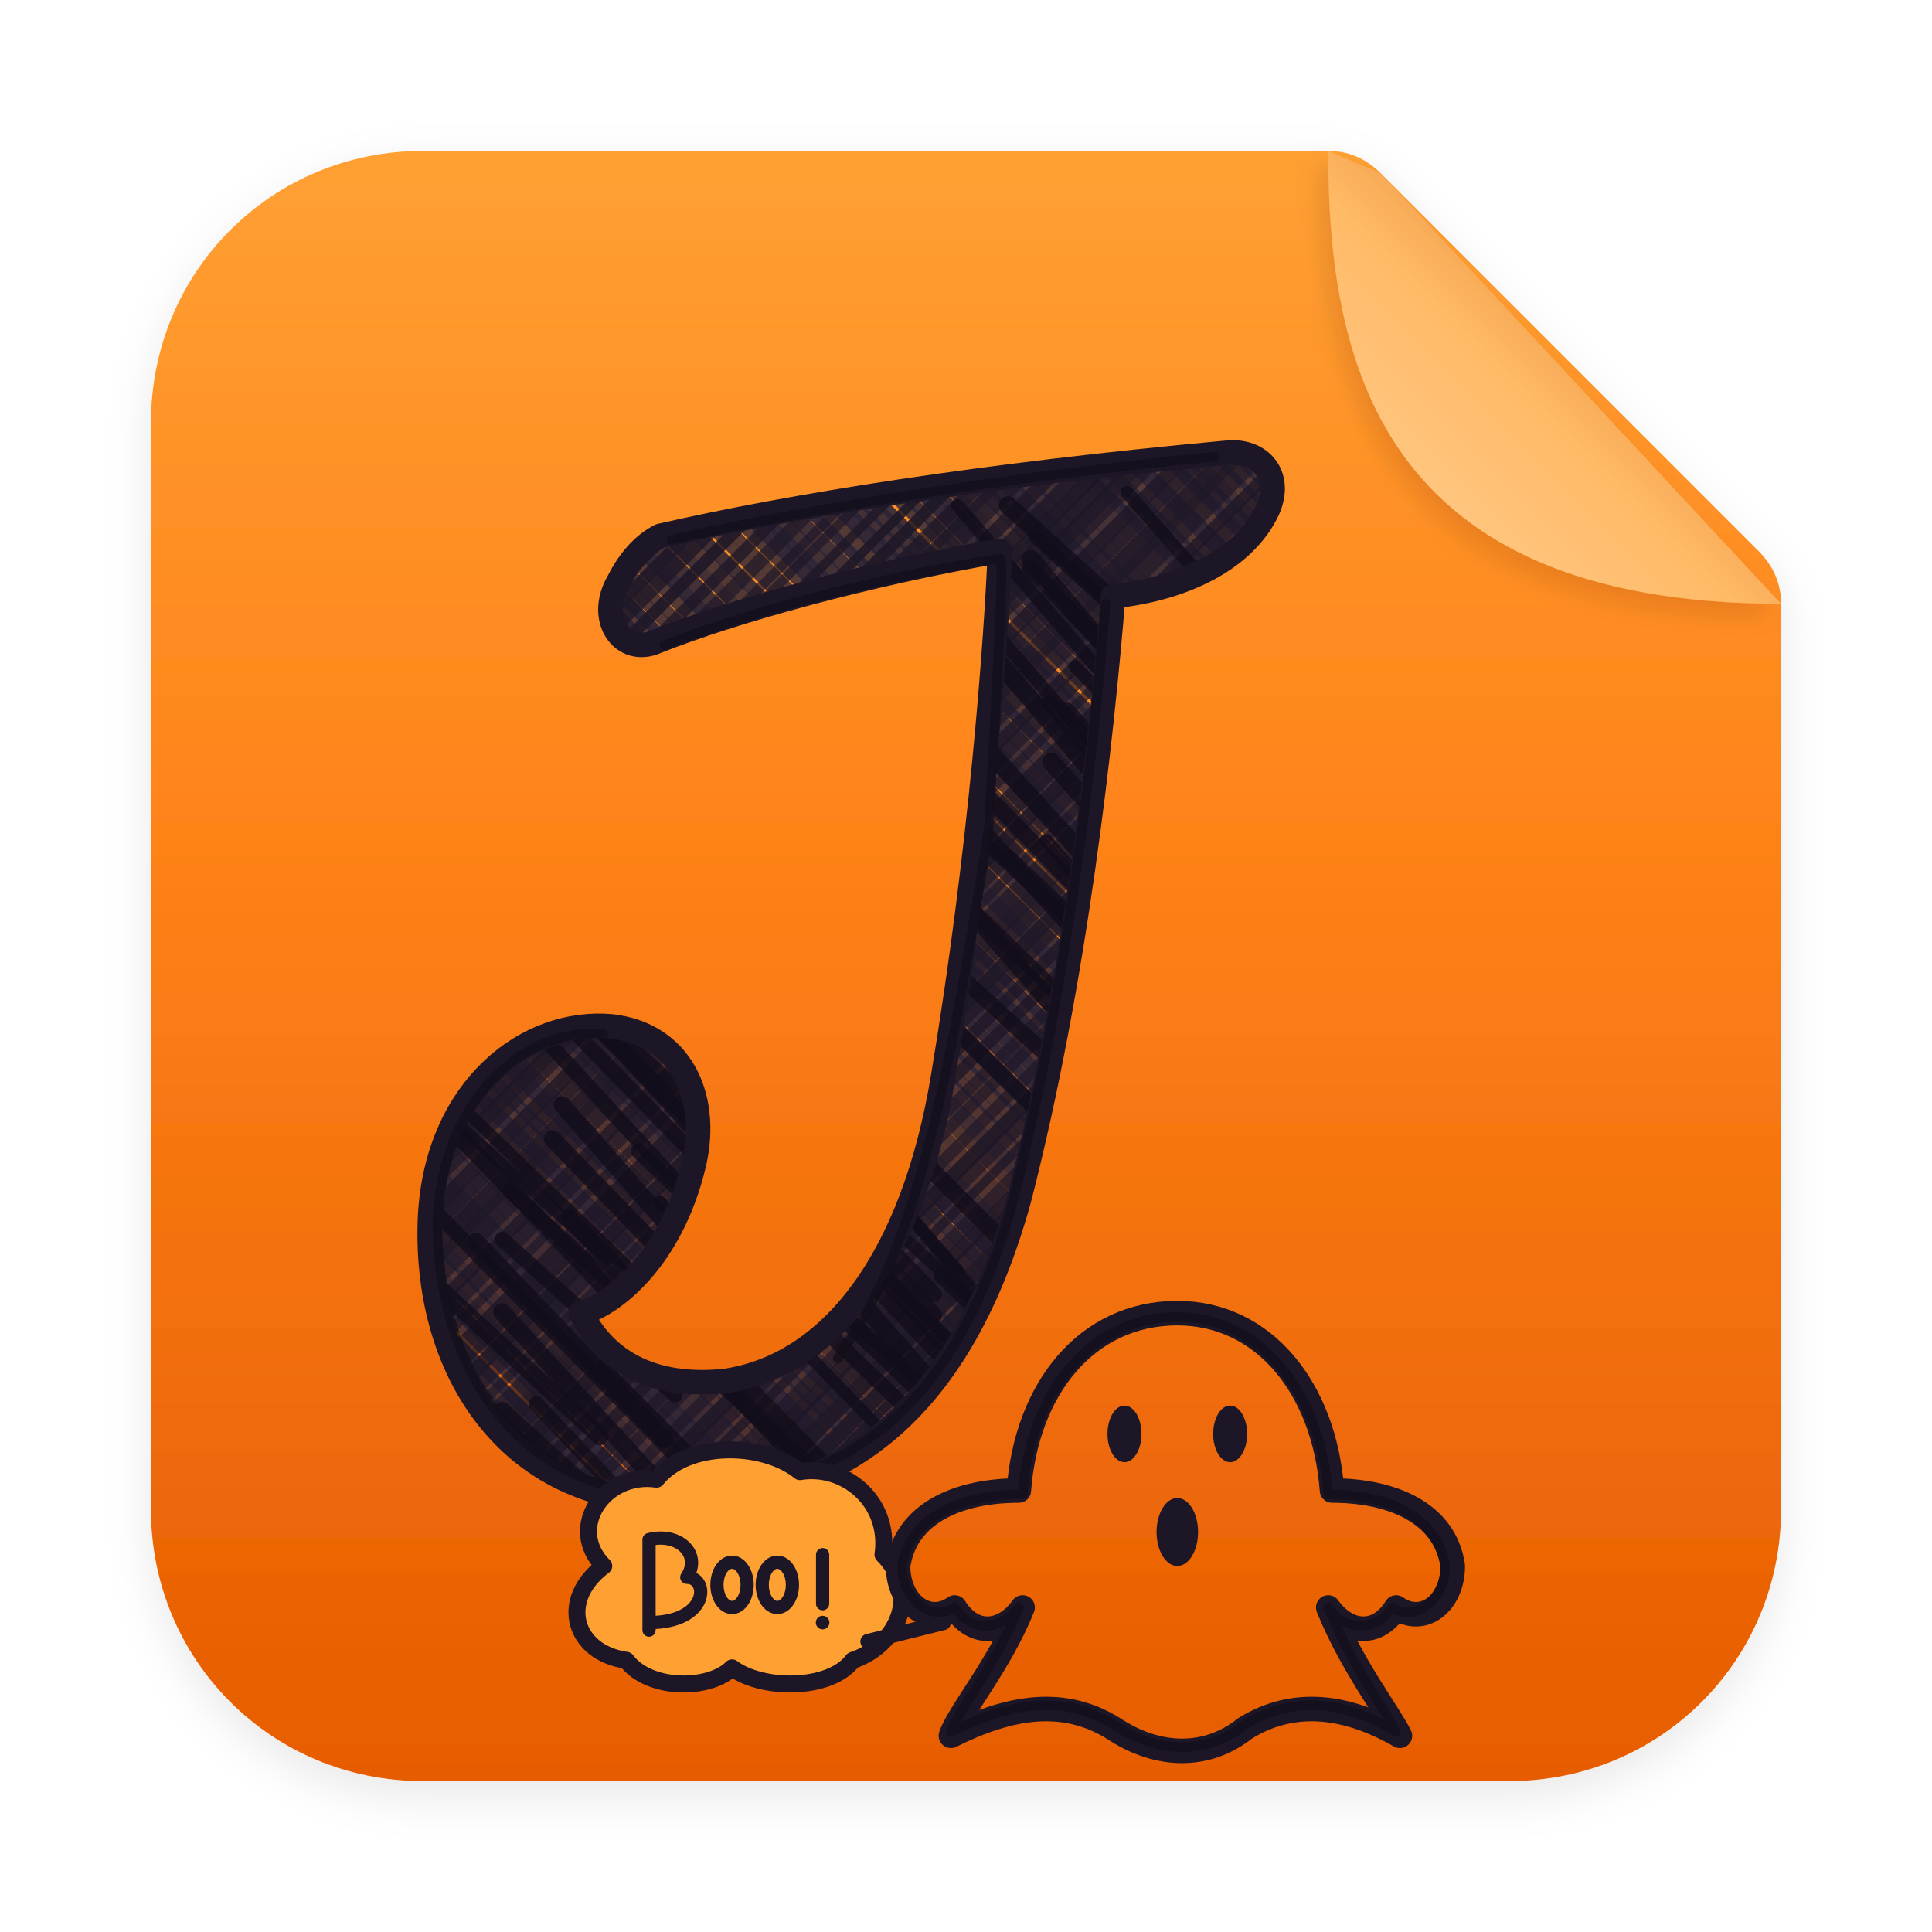
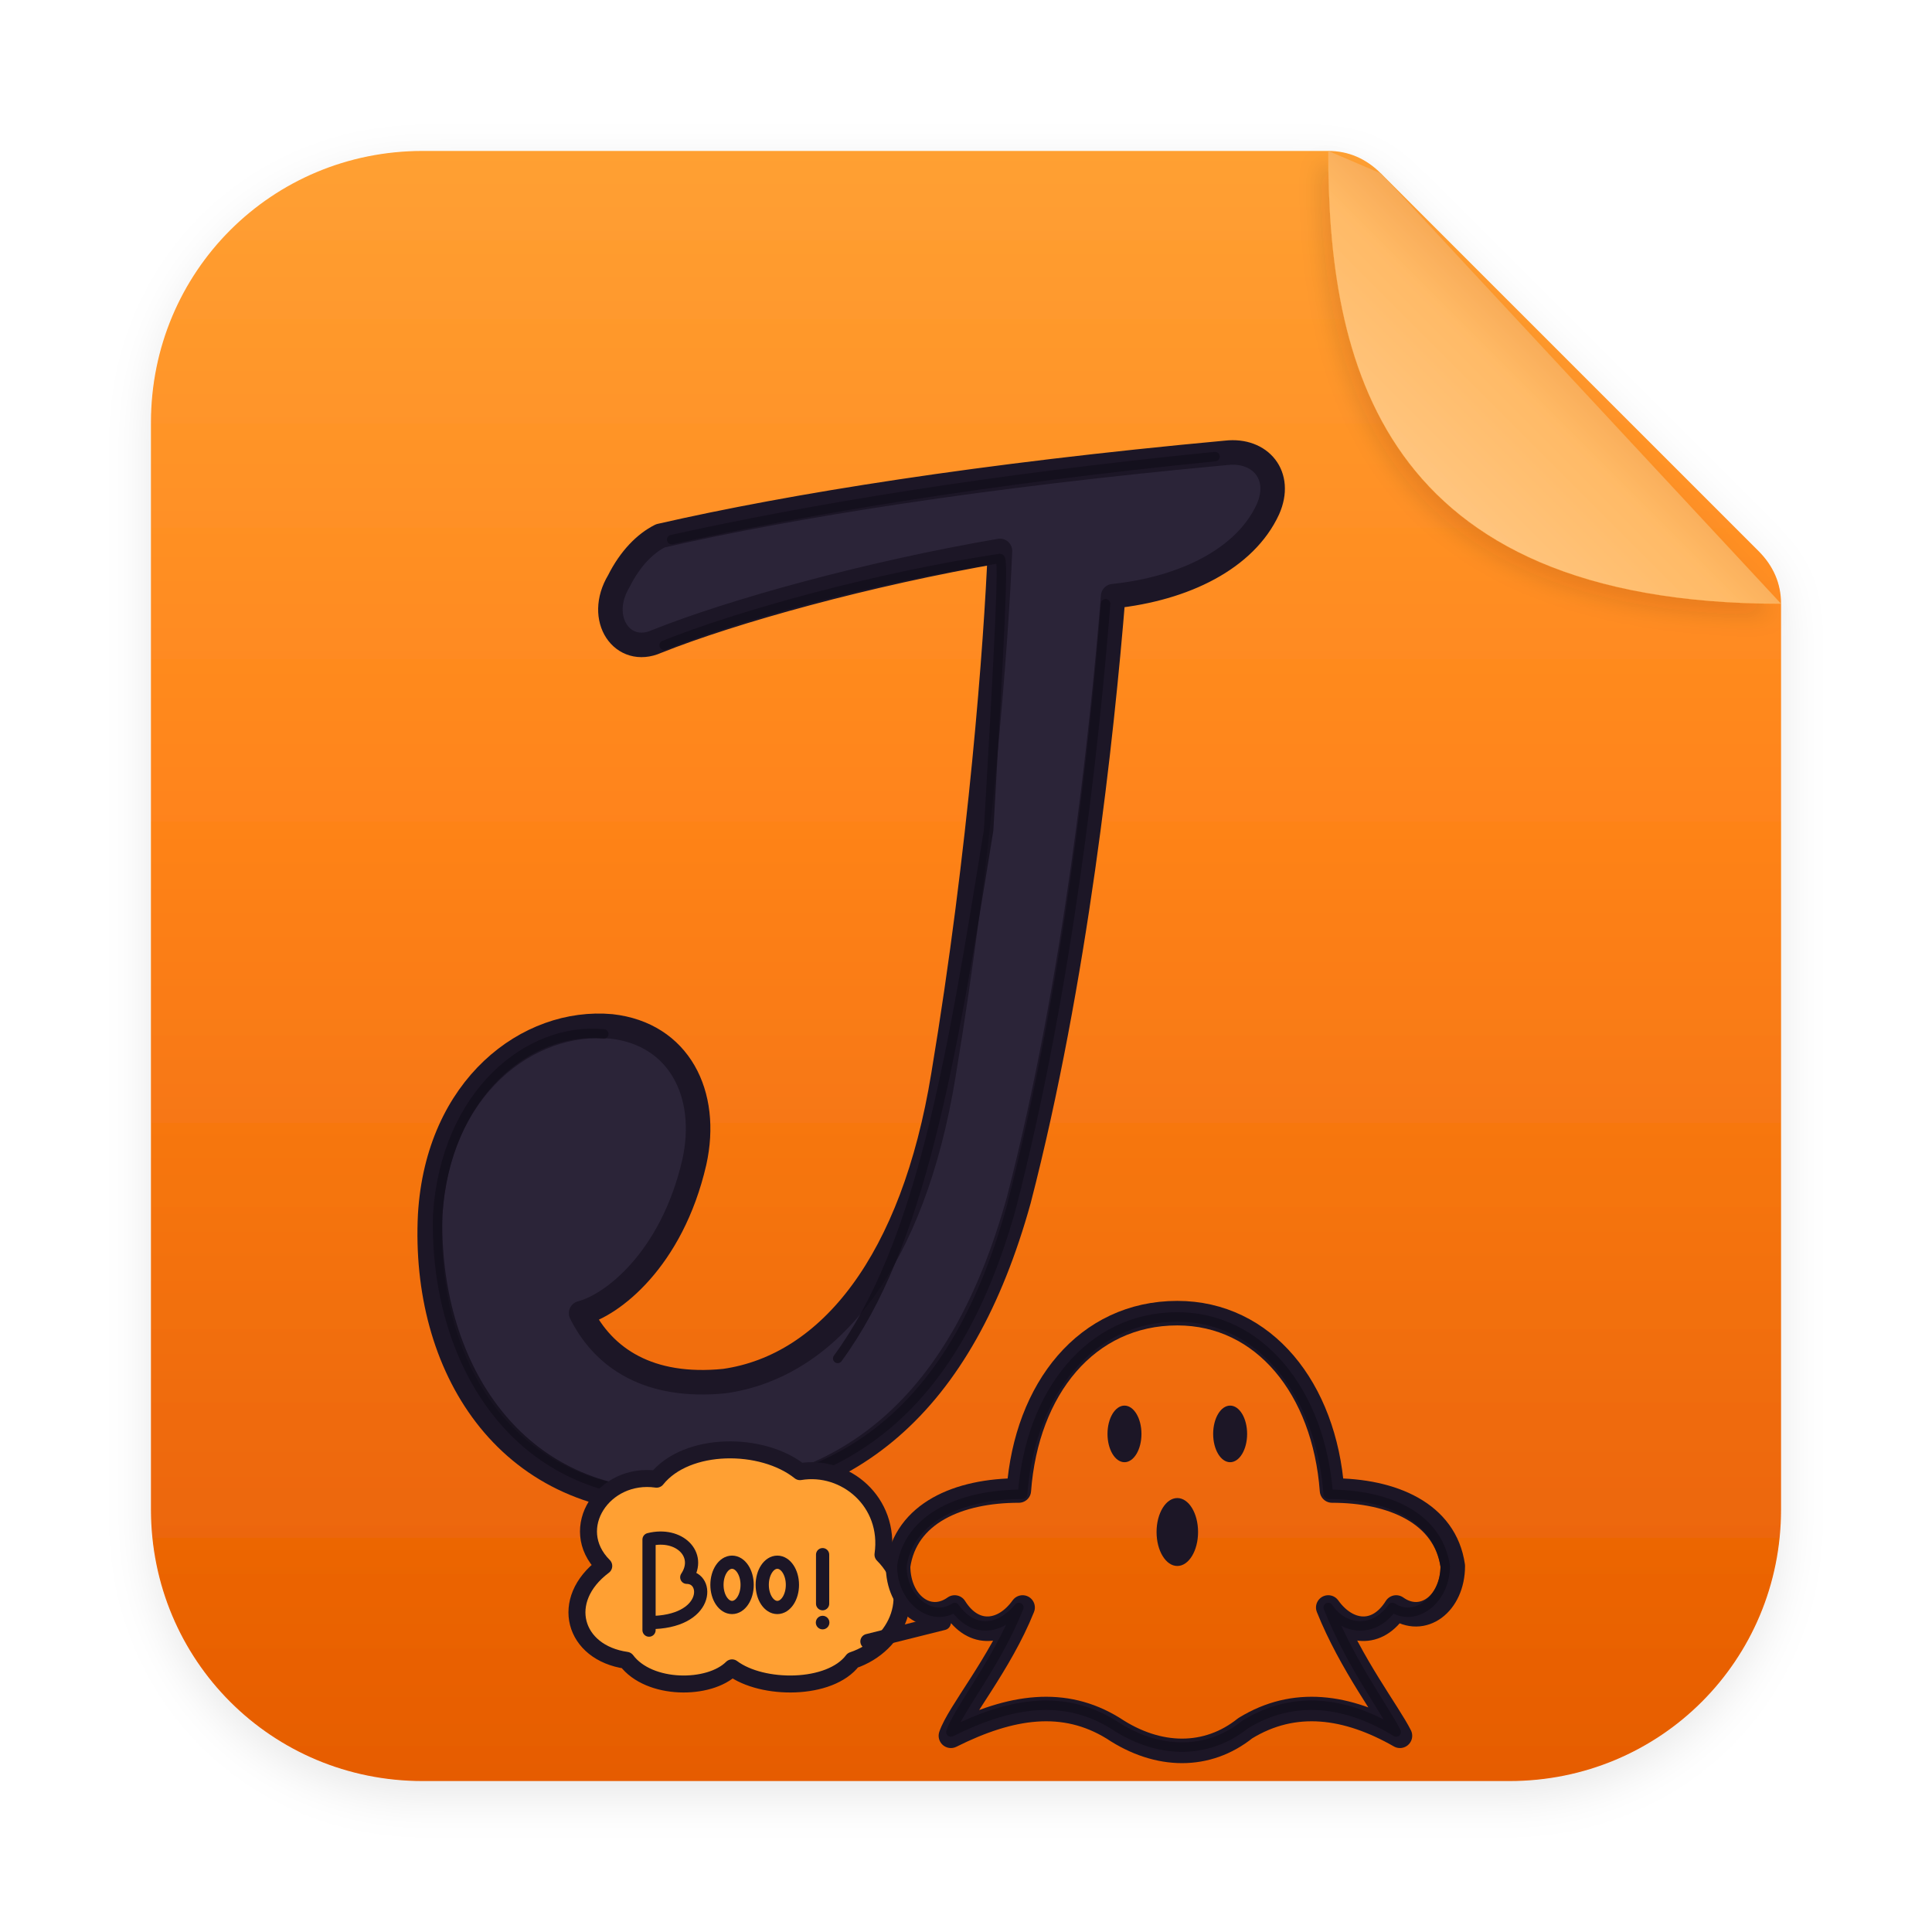
<svg xmlns="http://www.w3.org/2000/svg" viewBox="0 0 512 512" width="512" height="512">
  <defs>
    <filter id="note-shadow" x="-10%" y="-10%" width="125%" height="130%" filterUnits="userSpaceOnUse">
      <feDropShadow dx="0" dy="18" stdDeviation="16" flood-color="#141005" flood-opacity="0.16" />
      <feDropShadow dx="0" dy="4" stdDeviation="6" flood-color="#141005" flood-opacity="0.09" />
    </filter>
    <filter id="dogear-shadow" x="-30%" y="-30%" width="160%" height="160%">
      <feDropShadow dx="-6" dy="10" stdDeviation="8" flood-color="#3A2800" flood-opacity="0.22" />
      <feDropShadow dx="-2" dy="3" stdDeviation="3" flood-color="#3A2800" flood-opacity="0.12" />
    </filter>
    <linearGradient id="note-grad" x1="0%" y1="0%" x2="0%" y2="100%">
      <stop offset="0%" stop-color="#FFA033" />
      <stop offset="40%" stop-color="#FF841A" />
      <stop offset="100%" stop-color="#E65C00" />
    </linearGradient>
    <linearGradient id="fold-grad" x1="0%" y1="100%" x2="100%" y2="0%">
      <stop offset="0%" stop-color="#FFD199" />
      <stop offset="45%" stop-color="#FFBA66" />
      <stop offset="100%" stop-color="#CC5200" />
    </linearGradient>
    <clipPath id="note-outline-clip">
      <path d="M 112 40 L 352 40 Q 360 40 366 46 L 466 146 Q 472 152 472 160 L 472 400 C 472 440 440 472 400 472 L 112 472 C 72 472 40 440 40 400 L 40 112 C 40 72 72 40 112 40 Z" />
    </clipPath>
    <clipPath id="hazard-band-clip-large">
      <path d="M 40 432 L 472 432 L 472 400 C 472 440 440 472 400 472 L 112 472 C 72 472 40 440 40 400 Z" />
    </clipPath>
    <clipPath id="j-natural-clip">
      <path d="         M 175 142 C 210 134 260 126 325 120 C 334 119 340 126 336 135         C 330 148 314 156 295 158 C 292 195 285 260 270 318         C 255 372 225 398 178 398 C 134 398 112 362 114 322         C 116 288 140 270 162 272 C 180 274 188 290 184 308         C 178 334 162 346 154 348 C 160 360 172 368 192 366         C 220 362 242 334 250 285 C 260 225 264 170 265 146         C 230 152 194 162 174 170 C 165 174 158 164 164 154         C 167 148 171 144 175 142 Z" />
    </clipPath>
  </defs>
  <g filter="url(#note-shadow)">
    <path d="M 112 40 L 352 40 Q 360 40 366 46 L 466 146 Q 472 152 472 160 L 472 400 C 472 440 440 472 400 472 L 112 472 C 72 472 40 440 40 400 L 40 112 C 40 72 72 40 112 40 Z" fill="url(#note-grad)" />
  </g>
  <path d="M 352 40 C 352 95 365 160 472 160 L 366 46 Z" fill="url(#fold-grad)" filter="url(#dogear-shadow)" />
-   <g clip-path="url(#j-natural-clip)" stroke-linecap="round">
-     <line x1="30.0" y1="-210.0" x2="420.0" y2="180.0" stroke="#2B2438" stroke-width="4.0" opacity="0.80" />
-     <line x1="30.0" y1="-205.7" x2="420.0" y2="184.3" stroke="#2B2438" stroke-width="3.0" opacity="0.88" />
-     <line x1="30.0" y1="-201.9" x2="420.0" y2="188.1" stroke="#2B2438" stroke-width="4.0" opacity="0.80" />
-     <line x1="30.0" y1="-198.0" x2="420.0" y2="192.0" stroke="#2B2438" stroke-width="3.0" opacity="0.88" />
-     <line x1="30.0" y1="-193.2" x2="420.0" y2="196.8" stroke="#2B2438" stroke-width="4.0" opacity="0.80" />
-     <line x1="30.0" y1="-187.9" x2="420.0" y2="202.1" stroke="#2B2438" stroke-width="4.0" opacity="0.80" />
-     <line x1="30.0" y1="-182.9" x2="420.0" y2="207.1" stroke="#2B2438" stroke-width="4.5" opacity="0.80" />
-     <line x1="30.0" y1="-178.1" x2="420.0" y2="211.9" stroke="#2B2438" stroke-width="4.5" opacity="0.88" />
-     <line x1="30.0" y1="-172.9" x2="420.0" y2="217.1" stroke="#2B2438" stroke-width="4.5" opacity="0.80" />
-     <line x1="30.0" y1="-169.8" x2="420.0" y2="220.2" stroke="#2B2438" stroke-width="3.5" opacity="0.80" />
-     <line x1="30.0" y1="-164.5" x2="420.0" y2="225.5" stroke="#2B2438" stroke-width="4.0" opacity="0.88" />
-     <line x1="30.0" y1="-160.6" x2="420.0" y2="229.4" stroke="#2B2438" stroke-width="4.5" opacity="0.88" />
-     <line x1="30.0" y1="-157.5" x2="420.0" y2="232.5" stroke="#2B2438" stroke-width="3.0" opacity="0.95" />
-     <line x1="30.0" y1="-152.6" x2="420.0" y2="237.4" stroke="#2B2438" stroke-width="4.0" opacity="0.80" />
-     <line x1="30.0" y1="-148.0" x2="420.0" y2="242.0" stroke="#2B2438" stroke-width="4.5" opacity="0.95" />
-     <line x1="30.0" y1="-142.6" x2="420.0" y2="247.4" stroke="#2B2438" stroke-width="3.5" opacity="0.80" />
-     <line x1="30.0" y1="-139.3" x2="420.0" y2="250.7" stroke="#2B2438" stroke-width="3.5" opacity="0.88" />
-     <line x1="30.0" y1="-135.7" x2="420.0" y2="254.3" stroke="#2B2438" stroke-width="4.5" opacity="0.80" />
-     <line x1="30.0" y1="-132.3" x2="420.0" y2="257.7" stroke="#2B2438" stroke-width="3.0" opacity="0.95" />
-     <line x1="30.0" y1="-127.6" x2="420.0" y2="262.4" stroke="#2B2438" stroke-width="4.0" opacity="0.88" />
-     <line x1="30.0" y1="-122.7" x2="420.0" y2="267.3" stroke="#2B2438" stroke-width="3.0" opacity="0.88" />
-     <line x1="30.0" y1="-118.1" x2="420.0" y2="271.9" stroke="#2B2438" stroke-width="4.0" opacity="0.88" />
-     <line x1="30.0" y1="-113.5" x2="420.0" y2="276.5" stroke="#2B2438" stroke-width="4.5" opacity="0.88" />
-     <line x1="30.0" y1="-108.7" x2="420.0" y2="281.3" stroke="#2B2438" stroke-width="4.5" opacity="0.95" />
-     <line x1="30.0" y1="-104.8" x2="420.0" y2="285.2" stroke="#2B2438" stroke-width="4.5" opacity="0.88" />
-     <line x1="30.0" y1="-100.7" x2="420.0" y2="289.3" stroke="#2B2438" stroke-width="4.0" opacity="0.88" />
-     <line x1="30.0" y1="-96.4" x2="420.0" y2="293.6" stroke="#2B2438" stroke-width="3.0" opacity="0.80" />
-     <line x1="30.0" y1="-92.3" x2="420.0" y2="297.7" stroke="#2B2438" stroke-width="3.0" opacity="0.88" />
-     <line x1="30.0" y1="-87.9" x2="420.0" y2="302.1" stroke="#2B2438" stroke-width="3.0" opacity="0.95" />
-     <line x1="30.0" y1="-83.8" x2="420.0" y2="306.2" stroke="#2B2438" stroke-width="4.0" opacity="0.95" />
-     <line x1="30.0" y1="-78.7" x2="420.0" y2="311.3" stroke="#2B2438" stroke-width="3.0" opacity="0.88" />
-     <line x1="30.0" y1="-75.5" x2="420.0" y2="314.5" stroke="#2B2438" stroke-width="3.0" opacity="0.80" />
-     <line x1="30.0" y1="-70.2" x2="420.0" y2="319.8" stroke="#2B2438" stroke-width="3.0" opacity="0.88" />
-     <line x1="30.0" y1="-66.8" x2="420.0" y2="323.2" stroke="#2B2438" stroke-width="4.5" opacity="0.88" />
-     <line x1="30.0" y1="-62.3" x2="420.0" y2="327.7" stroke="#2B2438" stroke-width="4.0" opacity="0.88" />
-     <line x1="30.0" y1="-58.2" x2="420.0" y2="331.8" stroke="#2B2438" stroke-width="4.5" opacity="0.95" />
-     <line x1="30.0" y1="-52.9" x2="420.0" y2="337.1" stroke="#2B2438" stroke-width="4.5" opacity="0.80" />
-     <line x1="30.0" y1="-49.1" x2="420.0" y2="340.9" stroke="#2B2438" stroke-width="3.0" opacity="0.95" />
-     <line x1="30.0" y1="-44.0" x2="420.0" y2="346.0" stroke="#2B2438" stroke-width="4.0" opacity="0.88" />
-     <line x1="30.0" y1="-38.6" x2="420.0" y2="351.4" stroke="#2B2438" stroke-width="4.5" opacity="0.88" />
-     <line x1="30.0" y1="-35.4" x2="420.0" y2="354.6" stroke="#2B2438" stroke-width="3.0" opacity="0.80" />
-     <line x1="30.0" y1="-32.1" x2="420.0" y2="357.9" stroke="#2B2438" stroke-width="4.5" opacity="0.95" />
-     <line x1="30.0" y1="-27.6" x2="420.0" y2="362.4" stroke="#2B2438" stroke-width="3.0" opacity="0.80" />
-     <line x1="30.0" y1="-22.9" x2="420.0" y2="367.1" stroke="#2B2438" stroke-width="3.0" opacity="0.80" />
-     <line x1="30.0" y1="-18.8" x2="420.0" y2="371.2" stroke="#2B2438" stroke-width="3.0" opacity="0.80" />
-     <line x1="30.0" y1="-13.4" x2="420.0" y2="376.6" stroke="#2B2438" stroke-width="3.5" opacity="0.88" />
-     <line x1="30.0" y1="-9.0" x2="420.0" y2="381.0" stroke="#2B2438" stroke-width="3.5" opacity="0.80" />
-     <line x1="30.0" y1="-4.5" x2="420.0" y2="385.5" stroke="#2B2438" stroke-width="3.0" opacity="0.88" />
-     <line x1="30.0" y1="0.9" x2="420.0" y2="390.9" stroke="#2B2438" stroke-width="4.0" opacity="0.88" />
-     <line x1="30.0" y1="5.8" x2="420.0" y2="395.8" stroke="#2B2438" stroke-width="3.5" opacity="0.95" />
-     <line x1="30.0" y1="9.8" x2="420.0" y2="399.8" stroke="#2B2438" stroke-width="4.0" opacity="0.80" />
-     <line x1="30.0" y1="15.0" x2="420.0" y2="405.0" stroke="#2B2438" stroke-width="3.0" opacity="0.80" />
-     <line x1="30.0" y1="18.8" x2="420.0" y2="408.8" stroke="#2B2438" stroke-width="3.0" opacity="0.80" />
-     <line x1="30.0" y1="23.2" x2="420.0" y2="413.2" stroke="#2B2438" stroke-width="3.0" opacity="0.95" />
-     <line x1="30.0" y1="26.4" x2="420.0" y2="416.4" stroke="#2B2438" stroke-width="4.5" opacity="0.80" />
-     <line x1="30.0" y1="30.3" x2="420.0" y2="420.3" stroke="#2B2438" stroke-width="4.5" opacity="0.95" />
-     <line x1="30.0" y1="34.0" x2="420.0" y2="424.0" stroke="#2B2438" stroke-width="4.5" opacity="0.80" />
-     <line x1="30.0" y1="39.3" x2="420.0" y2="429.3" stroke="#2B2438" stroke-width="3.5" opacity="0.95" />
-     <line x1="30.0" y1="43.9" x2="420.0" y2="433.9" stroke="#2B2438" stroke-width="3.0" opacity="0.95" />
-     <line x1="30.0" y1="49.4" x2="420.0" y2="439.4" stroke="#2B2438" stroke-width="4.5" opacity="0.95" />
-     <line x1="30.0" y1="53.1" x2="420.0" y2="443.1" stroke="#2B2438" stroke-width="4.5" opacity="0.80" />
-     <line x1="30.0" y1="57.4" x2="420.0" y2="447.4" stroke="#2B2438" stroke-width="4.0" opacity="0.80" />
-     <line x1="30.0" y1="62.0" x2="420.0" y2="452.0" stroke="#2B2438" stroke-width="3.0" opacity="0.80" />
-     <line x1="30.0" y1="65.6" x2="420.0" y2="455.6" stroke="#2B2438" stroke-width="4.0" opacity="0.80" />
-     <line x1="30.0" y1="70.8" x2="420.0" y2="460.8" stroke="#2B2438" stroke-width="4.0" opacity="0.88" />
-     <line x1="30.0" y1="75.9" x2="420.0" y2="465.9" stroke="#2B2438" stroke-width="3.5" opacity="0.80" />
-     <line x1="30.0" y1="81.0" x2="420.0" y2="471.0" stroke="#2B2438" stroke-width="3.5" opacity="0.80" />
-     <line x1="30.0" y1="85.6" x2="420.0" y2="475.6" stroke="#2B2438" stroke-width="3.0" opacity="0.80" />
-     <line x1="30.0" y1="90.3" x2="420.0" y2="480.3" stroke="#2B2438" stroke-width="4.0" opacity="0.88" />
-     <line x1="30.0" y1="95.0" x2="420.0" y2="485.0" stroke="#2B2438" stroke-width="3.0" opacity="0.80" />
-     <line x1="30.0" y1="99.3" x2="420.0" y2="489.3" stroke="#2B2438" stroke-width="3.5" opacity="0.95" />
-     <line x1="30.0" y1="104.5" x2="420.0" y2="494.5" stroke="#2B2438" stroke-width="3.5" opacity="0.88" />
-     <line x1="30.0" y1="108.8" x2="420.0" y2="498.8" stroke="#2B2438" stroke-width="3.5" opacity="0.80" />
-     <line x1="30.0" y1="113.4" x2="420.0" y2="503.4" stroke="#2B2438" stroke-width="3.5" opacity="0.95" />
-     <line x1="30.0" y1="117.3" x2="420.0" y2="507.3" stroke="#2B2438" stroke-width="3.5" opacity="0.88" />
-     <line x1="30.0" y1="121.3" x2="420.0" y2="511.3" stroke="#2B2438" stroke-width="3.5" opacity="0.95" />
-     <line x1="30.0" y1="126.5" x2="420.0" y2="516.5" stroke="#2B2438" stroke-width="4.0" opacity="0.80" />
-     <line x1="30.0" y1="130.3" x2="420.0" y2="520.3" stroke="#2B2438" stroke-width="4.0" opacity="0.80" />
-     <line x1="30.0" y1="134.3" x2="420.0" y2="524.3" stroke="#2B2438" stroke-width="4.5" opacity="0.80" />
-     <line x1="30.0" y1="139.7" x2="420.0" y2="529.7" stroke="#2B2438" stroke-width="3.0" opacity="0.80" />
-     <line x1="30.0" y1="144.3" x2="420.0" y2="534.3" stroke="#2B2438" stroke-width="3.5" opacity="0.95" />
-     <line x1="30.0" y1="149.4" x2="420.0" y2="539.4" stroke="#2B2438" stroke-width="4.5" opacity="0.88" />
-     <line x1="30.0" y1="154.6" x2="420.0" y2="544.6" stroke="#2B2438" stroke-width="3.0" opacity="0.95" />
-     <line x1="30.0" y1="158.7" x2="420.0" y2="548.7" stroke="#2B2438" stroke-width="4.0" opacity="0.88" />
-     <line x1="30.0" y1="163.0" x2="420.0" y2="553.0" stroke="#2B2438" stroke-width="3.5" opacity="0.80" />
-     <line x1="30.0" y1="168.0" x2="420.0" y2="558.0" stroke="#2B2438" stroke-width="4.0" opacity="0.80" />
-     <line x1="30.0" y1="173.1" x2="420.0" y2="563.1" stroke="#2B2438" stroke-width="3.0" opacity="0.88" />
-     <line x1="30.0" y1="177.7" x2="420.0" y2="567.7" stroke="#2B2438" stroke-width="4.0" opacity="0.95" />
-     <line x1="30.0" y1="181.9" x2="420.0" y2="571.9" stroke="#2B2438" stroke-width="3.5" opacity="0.80" />
-     <line x1="30.0" y1="185.7" x2="420.0" y2="575.7" stroke="#2B2438" stroke-width="3.5" opacity="0.88" />
-     <line x1="30.0" y1="189.3" x2="420.0" y2="579.3" stroke="#2B2438" stroke-width="3.5" opacity="0.80" />
-     <line x1="30.0" y1="193.6" x2="420.0" y2="583.6" stroke="#2B2438" stroke-width="4.0" opacity="0.95" />
-     <line x1="30.0" y1="198.4" x2="420.0" y2="588.4" stroke="#2B2438" stroke-width="4.5" opacity="0.80" />
-     <line x1="30.0" y1="203.2" x2="420.0" y2="593.2" stroke="#2B2438" stroke-width="3.0" opacity="0.80" />
-     <line x1="30.0" y1="206.9" x2="420.0" y2="596.9" stroke="#2B2438" stroke-width="4.5" opacity="0.80" />
-     <line x1="30.0" y1="212.0" x2="420.0" y2="602.0" stroke="#2B2438" stroke-width="3.5" opacity="0.80" />
-     <line x1="30.0" y1="216.3" x2="420.0" y2="606.3" stroke="#2B2438" stroke-width="4.0" opacity="0.88" />
-     <line x1="30.0" y1="221.3" x2="420.0" y2="611.3" stroke="#2B2438" stroke-width="3.5" opacity="0.88" />
-     <line x1="30.0" y1="225.7" x2="420.0" y2="615.7" stroke="#2B2438" stroke-width="4.5" opacity="0.95" />
-     <line x1="30.0" y1="229.2" x2="420.0" y2="619.2" stroke="#2B2438" stroke-width="3.0" opacity="0.95" />
-     <line x1="30.0" y1="234.1" x2="420.0" y2="624.1" stroke="#2B2438" stroke-width="4.5" opacity="0.95" />
-     <line x1="30.0" y1="238.6" x2="420.0" y2="628.6" stroke="#2B2438" stroke-width="4.0" opacity="0.80" />
-     <line x1="30.0" y1="243.7" x2="420.0" y2="633.7" stroke="#2B2438" stroke-width="3.5" opacity="0.88" />
-     <line x1="30.0" y1="246.9" x2="420.0" y2="636.9" stroke="#2B2438" stroke-width="3.0" opacity="0.80" />
-     <line x1="30.0" y1="251.1" x2="420.0" y2="641.1" stroke="#2B2438" stroke-width="3.0" opacity="0.88" />
-     <line x1="30.0" y1="256.1" x2="420.0" y2="646.1" stroke="#2B2438" stroke-width="3.5" opacity="0.95" />
-     <line x1="30.0" y1="259.4" x2="420.0" y2="649.4" stroke="#2B2438" stroke-width="3.0" opacity="0.80" />
-     <line x1="30.0" y1="264.6" x2="420.0" y2="654.6" stroke="#2B2438" stroke-width="3.0" opacity="0.95" />
-     <line x1="30.0" y1="267.8" x2="420.0" y2="657.8" stroke="#2B2438" stroke-width="3.5" opacity="0.80" />
-     <line x1="30.0" y1="272.2" x2="420.0" y2="662.2" stroke="#2B2438" stroke-width="4.5" opacity="0.80" />
-     <line x1="30.0" y1="275.3" x2="420.0" y2="665.3" stroke="#2B2438" stroke-width="3.0" opacity="0.95" />
-     <line x1="30.0" y1="280.7" x2="420.0" y2="670.7" stroke="#2B2438" stroke-width="4.0" opacity="0.88" />
-     <line x1="30.0" y1="286.1" x2="420.0" y2="676.1" stroke="#2B2438" stroke-width="3.0" opacity="0.95" />
-     <line x1="30.0" y1="290.6" x2="420.0" y2="680.6" stroke="#2B2438" stroke-width="3.0" opacity="0.88" />
-     <line x1="30.0" y1="295.5" x2="420.0" y2="685.5" stroke="#2B2438" stroke-width="3.0" opacity="0.95" />
-     <line x1="30.0" y1="300.0" x2="420.0" y2="690.0" stroke="#2B2438" stroke-width="3.0" opacity="0.95" />
-     <line x1="30.0" y1="304.7" x2="420.0" y2="694.7" stroke="#2B2438" stroke-width="3.0" opacity="0.95" />
-     <line x1="30.0" y1="308.8" x2="420.0" y2="698.8" stroke="#2B2438" stroke-width="4.0" opacity="0.95" />
-     <line x1="30.0" y1="313.0" x2="420.0" y2="703.0" stroke="#2B2438" stroke-width="3.0" opacity="0.95" />
-     <line x1="30.0" y1="316.7" x2="420.0" y2="706.7" stroke="#2B2438" stroke-width="3.0" opacity="0.88" />
-     <line x1="30.0" y1="321.1" x2="420.0" y2="711.1" stroke="#2B2438" stroke-width="3.0" opacity="0.88" />
-     <line x1="30.0" y1="325.3" x2="420.0" y2="715.3" stroke="#2B2438" stroke-width="3.0" opacity="0.88" />
-     <line x1="30.0" y1="328.8" x2="420.0" y2="718.8" stroke="#2B2438" stroke-width="3.0" opacity="0.80" />
-     <line x1="30.0" y1="333.8" x2="420.0" y2="723.8" stroke="#2B2438" stroke-width="4.5" opacity="0.88" />
-     <line x1="30.0" y1="337.2" x2="420.0" y2="727.2" stroke="#2B2438" stroke-width="3.5" opacity="0.88" />
-     <line x1="30.0" y1="340.5" x2="420.0" y2="730.5" stroke="#2B2438" stroke-width="3.0" opacity="0.80" />
-     <line x1="30.0" y1="344.6" x2="420.0" y2="734.6" stroke="#2B2438" stroke-width="4.5" opacity="0.88" />
-     <line x1="30.0" y1="349.2" x2="420.0" y2="739.2" stroke="#2B2438" stroke-width="4.0" opacity="0.95" />
-     <line x1="420.0" y1="-200.0" x2="30.0" y2="190.0" stroke="#1C1626" stroke-width="3.2" opacity="0.65" />
-     <line x1="420.0" y1="-195.3" x2="30.0" y2="194.7" stroke="#1C1626" stroke-width="3.8" opacity="0.85" />
-     <line x1="420.0" y1="-190.9" x2="30.0" y2="199.1" stroke="#1C1626" stroke-width="3.8" opacity="0.75" />
-     <line x1="420.0" y1="-184.1" x2="30.0" y2="205.9" stroke="#1C1626" stroke-width="4.2" opacity="0.85" />
-     <line x1="420.0" y1="-176.6" x2="30.0" y2="213.4" stroke="#1C1626" stroke-width="2.5" opacity="0.65" />
-     <line x1="420.0" y1="-169.4" x2="30.0" y2="220.6" stroke="#1C1626" stroke-width="2.5" opacity="0.75" />
-     <line x1="420.0" y1="-162.3" x2="30.0" y2="227.7" stroke="#1C1626" stroke-width="4.2" opacity="0.75" />
-     <line x1="420.0" y1="-158.1" x2="30.0" y2="231.9" stroke="#1C1626" stroke-width="4.2" opacity="0.85" />
-     <line x1="420.0" y1="-151.2" x2="30.0" y2="238.8" stroke="#1C1626" stroke-width="2.5" opacity="0.65" />
-     <line x1="420.0" y1="-145.5" x2="30.0" y2="244.5" stroke="#1C1626" stroke-width="3.8" opacity="0.75" />
-     <line x1="420.0" y1="-140.9" x2="30.0" y2="249.1" stroke="#1C1626" stroke-width="2.5" opacity="0.65" />
-     <line x1="420.0" y1="-136.8" x2="30.0" y2="253.2" stroke="#1C1626" stroke-width="4.2" opacity="0.75" />
-     <line x1="420.0" y1="-130.8" x2="30.0" y2="259.2" stroke="#1C1626" stroke-width="3.2" opacity="0.75" />
-     <line x1="420.0" y1="-124.5" x2="30.0" y2="265.5" stroke="#1C1626" stroke-width="3.8" opacity="0.85" />
-     <line x1="420.0" y1="-120.3" x2="30.0" y2="269.7" stroke="#1C1626" stroke-width="2.5" opacity="0.75" />
-     <line x1="420.0" y1="-115.7" x2="30.0" y2="274.3" stroke="#1C1626" stroke-width="4.2" opacity="0.65" />
-     <line x1="420.0" y1="-109.4" x2="30.0" y2="280.6" stroke="#1C1626" stroke-width="2.5" opacity="0.75" />
-     <line x1="420.0" y1="-102.2" x2="30.0" y2="287.8" stroke="#1C1626" stroke-width="3.8" opacity="0.85" />
-     <line x1="420.0" y1="-96.0" x2="30.0" y2="294.0" stroke="#1C1626" stroke-width="3.2" opacity="0.85" />
-     <line x1="420.0" y1="-91.3" x2="30.0" y2="298.7" stroke="#1C1626" stroke-width="4.2" opacity="0.75" />
-     <line x1="420.0" y1="-84.3" x2="30.0" y2="305.7" stroke="#1C1626" stroke-width="3.2" opacity="0.85" />
-     <line x1="420.0" y1="-76.9" x2="30.0" y2="313.1" stroke="#1C1626" stroke-width="3.2" opacity="0.75" />
-     <line x1="420.0" y1="-69.9" x2="30.0" y2="320.1" stroke="#1C1626" stroke-width="3.8" opacity="0.65" />
-     <line x1="420.0" y1="-62.9" x2="30.0" y2="327.1" stroke="#1C1626" stroke-width="2.5" opacity="0.65" />
-     <line x1="420.0" y1="-58.7" x2="30.0" y2="331.3" stroke="#1C1626" stroke-width="2.5" opacity="0.65" />
-     <line x1="420.0" y1="-52.0" x2="30.0" y2="338.0" stroke="#1C1626" stroke-width="2.5" opacity="0.75" />
-     <line x1="420.0" y1="-45.0" x2="30.0" y2="345.0" stroke="#1C1626" stroke-width="2.5" opacity="0.85" />
-     <line x1="420.0" y1="-39.0" x2="30.0" y2="351.0" stroke="#1C1626" stroke-width="3.2" opacity="0.85" />
-     <line x1="420.0" y1="-32.1" x2="30.0" y2="357.9" stroke="#1C1626" stroke-width="3.8" opacity="0.75" />
-     <line x1="420.0" y1="-27.4" x2="30.0" y2="362.6" stroke="#1C1626" stroke-width="2.5" opacity="0.85" />
-     <line x1="420.0" y1="-22.9" x2="30.0" y2="367.1" stroke="#1C1626" stroke-width="4.2" opacity="0.65" />
-     <line x1="420.0" y1="-15.4" x2="30.0" y2="374.6" stroke="#1C1626" stroke-width="3.8" opacity="0.75" />
-     <line x1="420.0" y1="-8.7" x2="30.0" y2="381.3" stroke="#1C1626" stroke-width="3.8" opacity="0.75" />
-     <line x1="420.0" y1="-4.0" x2="30.0" y2="386.0" stroke="#1C1626" stroke-width="3.8" opacity="0.85" />
-     <line x1="420.0" y1="0.5" x2="30.0" y2="390.5" stroke="#1C1626" stroke-width="4.2" opacity="0.75" />
-     <line x1="420.0" y1="4.8" x2="30.0" y2="394.8" stroke="#1C1626" stroke-width="3.8" opacity="0.85" />
-     <line x1="420.0" y1="8.9" x2="30.0" y2="398.9" stroke="#1C1626" stroke-width="2.5" opacity="0.65" />
-     <line x1="420.0" y1="15.3" x2="30.0" y2="405.3" stroke="#1C1626" stroke-width="3.8" opacity="0.75" />
-     <line x1="420.0" y1="20.0" x2="30.0" y2="410.0" stroke="#1C1626" stroke-width="3.8" opacity="0.65" />
-     <line x1="420.0" y1="25.6" x2="30.0" y2="415.6" stroke="#1C1626" stroke-width="3.8" opacity="0.75" />
-     <line x1="420.0" y1="29.8" x2="30.0" y2="419.8" stroke="#1C1626" stroke-width="2.5" opacity="0.85" />
-     <line x1="420.0" y1="34.5" x2="30.0" y2="424.5" stroke="#1C1626" stroke-width="4.2" opacity="0.65" />
-     <line x1="420.0" y1="41.5" x2="30.0" y2="431.5" stroke="#1C1626" stroke-width="3.2" opacity="0.75" />
-     <line x1="420.0" y1="45.7" x2="30.0" y2="435.7" stroke="#1C1626" stroke-width="4.2" opacity="0.65" />
-     <line x1="420.0" y1="52.0" x2="30.0" y2="442.0" stroke="#1C1626" stroke-width="2.5" opacity="0.65" />
-     <line x1="420.0" y1="59.1" x2="30.0" y2="449.1" stroke="#1C1626" stroke-width="4.2" opacity="0.75" />
-     <line x1="420.0" y1="63.9" x2="30.0" y2="453.9" stroke="#1C1626" stroke-width="2.5" opacity="0.75" />
-     <line x1="420.0" y1="69.0" x2="30.0" y2="459.0" stroke="#1C1626" stroke-width="3.8" opacity="0.85" />
-     <line x1="420.0" y1="73.7" x2="30.0" y2="463.7" stroke="#1C1626" stroke-width="4.2" opacity="0.65" />
-     <line x1="420.0" y1="79.5" x2="30.0" y2="469.5" stroke="#1C1626" stroke-width="2.5" opacity="0.65" />
-     <line x1="420.0" y1="85.4" x2="30.0" y2="475.4" stroke="#1C1626" stroke-width="4.2" opacity="0.65" />
-     <line x1="420.0" y1="91.0" x2="30.0" y2="481.0" stroke="#1C1626" stroke-width="3.8" opacity="0.75" />
-     <line x1="420.0" y1="95.8" x2="30.0" y2="485.8" stroke="#1C1626" stroke-width="3.8" opacity="0.65" />
-     <line x1="420.0" y1="101.6" x2="30.0" y2="491.6" stroke="#1C1626" stroke-width="3.8" opacity="0.85" />
-     <line x1="420.0" y1="105.9" x2="30.0" y2="495.9" stroke="#1C1626" stroke-width="3.2" opacity="0.65" />
-     <line x1="420.0" y1="111.8" x2="30.0" y2="501.8" stroke="#1C1626" stroke-width="3.2" opacity="0.75" />
-     <line x1="420.0" y1="118.4" x2="30.0" y2="508.4" stroke="#1C1626" stroke-width="3.2" opacity="0.75" />
-     <line x1="420.0" y1="125.5" x2="30.0" y2="515.5" stroke="#1C1626" stroke-width="3.2" opacity="0.65" />
-     <line x1="420.0" y1="130.4" x2="30.0" y2="520.4" stroke="#1C1626" stroke-width="3.2" opacity="0.65" />
-     <line x1="420.0" y1="137.6" x2="30.0" y2="527.6" stroke="#1C1626" stroke-width="3.2" opacity="0.65" />
-     <line x1="420.0" y1="144.2" x2="30.0" y2="534.2" stroke="#1C1626" stroke-width="3.8" opacity="0.85" />
-     <line x1="420.0" y1="148.5" x2="30.0" y2="538.5" stroke="#1C1626" stroke-width="3.8" opacity="0.65" />
-     <line x1="420.0" y1="154.2" x2="30.0" y2="544.2" stroke="#1C1626" stroke-width="2.5" opacity="0.75" />
-     <line x1="420.0" y1="160.7" x2="30.0" y2="550.7" stroke="#1C1626" stroke-width="3.8" opacity="0.65" />
-     <line x1="420.0" y1="165.6" x2="30.0" y2="555.6" stroke="#1C1626" stroke-width="3.8" opacity="0.75" />
-     <line x1="420.0" y1="169.9" x2="30.0" y2="559.9" stroke="#1C1626" stroke-width="4.2" opacity="0.65" />
-     <line x1="420.0" y1="175.5" x2="30.0" y2="565.5" stroke="#1C1626" stroke-width="4.2" opacity="0.85" />
-     <line x1="420.0" y1="182.5" x2="30.0" y2="572.5" stroke="#1C1626" stroke-width="4.2" opacity="0.85" />
-     <line x1="420.0" y1="187.5" x2="30.0" y2="577.5" stroke="#1C1626" stroke-width="2.5" opacity="0.85" />
-     <line x1="420.0" y1="192.2" x2="30.0" y2="582.2" stroke="#1C1626" stroke-width="3.2" opacity="0.85" />
-     <line x1="420.0" y1="197.4" x2="30.0" y2="587.4" stroke="#1C1626" stroke-width="3.8" opacity="0.85" />
-     <line x1="420.0" y1="204.5" x2="30.0" y2="594.5" stroke="#1C1626" stroke-width="3.8" opacity="0.85" />
-     <line x1="420.0" y1="209.6" x2="30.0" y2="599.6" stroke="#1C1626" stroke-width="2.5" opacity="0.85" />
-     <line x1="420.0" y1="216.2" x2="30.0" y2="606.2" stroke="#1C1626" stroke-width="3.2" opacity="0.65" />
-     <line x1="420.0" y1="222.3" x2="30.0" y2="612.3" stroke="#1C1626" stroke-width="2.5" opacity="0.65" />
-     <line x1="420.0" y1="226.5" x2="30.0" y2="616.5" stroke="#1C1626" stroke-width="2.5" opacity="0.75" />
-     <line x1="420.0" y1="232.8" x2="30.0" y2="622.8" stroke="#1C1626" stroke-width="4.2" opacity="0.65" />
-     <line x1="420.0" y1="239.9" x2="30.0" y2="629.9" stroke="#1C1626" stroke-width="3.8" opacity="0.75" />
-     <line x1="420.0" y1="244.8" x2="30.0" y2="634.8" stroke="#1C1626" stroke-width="2.5" opacity="0.75" />
-     <line x1="420.0" y1="250.7" x2="30.0" y2="640.7" stroke="#1C1626" stroke-width="3.8" opacity="0.65" />
-     <line x1="420.0" y1="256.2" x2="30.0" y2="646.2" stroke="#1C1626" stroke-width="3.2" opacity="0.85" />
-     <line x1="420.0" y1="263.5" x2="30.0" y2="653.5" stroke="#1C1626" stroke-width="3.2" opacity="0.65" />
-     <line x1="420.0" y1="270.2" x2="30.0" y2="660.2" stroke="#1C1626" stroke-width="3.8" opacity="0.85" />
-     <line x1="420.0" y1="274.3" x2="30.0" y2="664.3" stroke="#1C1626" stroke-width="4.2" opacity="0.85" />
-     <line x1="420.0" y1="281.6" x2="30.0" y2="671.6" stroke="#1C1626" stroke-width="3.8" opacity="0.75" />
-     <line x1="420.0" y1="288.9" x2="30.0" y2="678.9" stroke="#1C1626" stroke-width="3.8" opacity="0.65" />
-     <line x1="420.0" y1="296.2" x2="30.0" y2="686.2" stroke="#1C1626" stroke-width="4.2" opacity="0.85" />
-     <line x1="306.7" y1="201.9" x2="404.9" y2="315.5" stroke="#120D1A" stroke-width="4.2" opacity="0.8" />
-     <line x1="253.0" y1="257.4" x2="315.8" y2="314.5" stroke="#120D1A" stroke-width="4.2" opacity="0.8" />
-     <line x1="249.6" y1="338.0" x2="333.6" y2="422.0" stroke="#120D1A" stroke-width="4.2" opacity="0.8" />
-     <line x1="227.7" y1="175.9" x2="308.2" y2="258.8" stroke="#120D1A" stroke-width="4.2" opacity="0.8" />
-     <line x1="293.0" y1="234.3" x2="350.9" y2="289.8" stroke="#120D1A" stroke-width="4.2" opacity="0.8" />
-     <line x1="257.9" y1="167.4" x2="323.1" y2="244.2" stroke="#120D1A" stroke-width="4.8" opacity="0.8" />
-     <line x1="278.6" y1="201.9" x2="329.1" y2="258.7" stroke="#120D1A" stroke-width="4.8" opacity="0.8" />
-     <line x1="274.3" y1="142.2" x2="360.9" y2="221.5" stroke="#120D1A" stroke-width="3.5" opacity="0.8" />
-     <line x1="267.8" y1="322.5" x2="327.7" y2="385.8" stroke="#120D1A" stroke-width="4.8" opacity="0.8" />
-     <line x1="284.9" y1="176.6" x2="358.8" y2="253.1" stroke="#120D1A" stroke-width="3.5" opacity="0.8" />
-     <line x1="284.2" y1="258.4" x2="361.7" y2="350.2" stroke="#120D1A" stroke-width="4.8" opacity="0.8" />
-     <line x1="228.1" y1="212.5" x2="322.7" y2="304.5" stroke="#120D1A" stroke-width="4.2" opacity="0.8" />
-     <line x1="248.7" y1="231.6" x2="337.4" y2="333.5" stroke="#120D1A" stroke-width="4.8" opacity="0.8" />
-     <line x1="233.9" y1="313.5" x2="287.0" y2="377.1" stroke="#120D1A" stroke-width="3.5" opacity="0.8" />
-     <line x1="269.9" y1="314.5" x2="324.9" y2="377.0" stroke="#120D1A" stroke-width="3.5" opacity="0.8" />
-     <line x1="309.8" y1="243.5" x2="368.9" y2="300.8" stroke="#120D1A" stroke-width="4.8" opacity="0.8" />
-     <line x1="303.2" y1="301.0" x2="385.9" y2="397.4" stroke="#120D1A" stroke-width="4.2" opacity="0.8" />
-     <line x1="297.8" y1="340.1" x2="391.6" y2="439.9" stroke="#120D1A" stroke-width="4.8" opacity="0.8" />
-     <line x1="285.9" y1="334.8" x2="362.8" y2="419.4" stroke="#120D1A" stroke-width="4.2" opacity="0.8" />
-     <line x1="273.2" y1="148.1" x2="357.7" y2="247.9" stroke="#120D1A" stroke-width="4.8" opacity="0.8" />
-     <line x1="224.0" y1="348.4" x2="299.5" y2="416.5" stroke="#120D1A" stroke-width="3.5" opacity="0.8" />
-     <line x1="229.8" y1="338.7" x2="302.1" y2="415.2" stroke="#120D1A" stroke-width="4.2" opacity="0.8" />
-     <line x1="267.1" y1="133.9" x2="363.9" y2="221.8" stroke="#120D1A" stroke-width="4.8" opacity="0.8" />
-     <line x1="300.1" y1="219.7" x2="358.1" y2="276.9" stroke="#120D1A" stroke-width="3.5" opacity="0.8" />
-     <line x1="259.8" y1="163.2" x2="318.9" y2="230.9" stroke="#120D1A" stroke-width="3.5" opacity="0.8" />
-     <line x1="282.7" y1="188.6" x2="361.7" y2="277.7" stroke="#120D1A" stroke-width="4.8" opacity="0.8" />
-     <line x1="278.2" y1="186.3" x2="345.1" y2="264.9" stroke="#120D1A" stroke-width="4.2" opacity="0.8" />
-     <line x1="272.9" y1="150.3" x2="324.8" y2="205.8" stroke="#120D1A" stroke-width="4.2" opacity="0.8" />
-     <line x1="309.0" y1="193.6" x2="366.1" y2="248.5" stroke="#120D1A" stroke-width="4.2" opacity="0.8" />
-     <line x1="304.8" y1="235.9" x2="374.0" y2="306.2" stroke="#120D1A" stroke-width="3.5" opacity="0.8" />
-     <line x1="285.2" y1="357.5" x2="377.6" y2="468.4" stroke="#120D1A" stroke-width="4.2" opacity="0.8" />
-     <line x1="226.6" y1="343.3" x2="320.8" y2="450.7" stroke="#120D1A" stroke-width="4.8" opacity="0.8" />
-     <line x1="240.7" y1="175.6" x2="338.5" y2="283.0" stroke="#120D1A" stroke-width="4.8" opacity="0.8" />
-     <line x1="248.4" y1="268.2" x2="298.8" y2="317.7" stroke="#120D1A" stroke-width="4.2" opacity="0.8" />
-     <line x1="226.5" y1="329.9" x2="301.3" y2="411.8" stroke="#120D1A" stroke-width="4.8" opacity="0.8" />
-     <line x1="303.8" y1="289.0" x2="382.0" y2="366.8" stroke="#120D1A" stroke-width="4.8" opacity="0.8" />
-     <line x1="277.3" y1="222.8" x2="370.0" y2="330.8" stroke="#120D1A" stroke-width="3.5" opacity="0.8" />
-     <line x1="308.6" y1="247.9" x2="405.9" y2="346.5" stroke="#120D1A" stroke-width="4.2" opacity="0.8" />
-     <line x1="296.8" y1="228.5" x2="373.6" y2="305.7" stroke="#120D1A" stroke-width="4.2" opacity="0.8" />
-     <line x1="259.5" y1="221.9" x2="351.8" y2="307.1" stroke="#120D1A" stroke-width="3.5" opacity="0.8" />
-     <line x1="253.8" y1="134.0" x2="340.5" y2="235.0" stroke="#120D1A" stroke-width="3.5" opacity="0.8" />
-     <line x1="238.9" y1="196.4" x2="313.0" y2="278.0" stroke="#120D1A" stroke-width="4.2" opacity="0.8" />
-     <line x1="298.7" y1="130.5" x2="352.4" y2="191.8" stroke="#120D1A" stroke-width="3.5" opacity="0.8" />
-     <line x1="267.4" y1="226.9" x2="330.7" y2="287.5" stroke="#120D1A" stroke-width="3.5" opacity="0.8" />
-     <line x1="299.5" y1="341.6" x2="367.4" y2="405.6" stroke="#120D1A" stroke-width="4.2" opacity="0.8" />
-     <line x1="133.1" y1="373.5" x2="196.7" y2="431.5" stroke="#120D1A" stroke-width="4.0" opacity="0.8" />
-     <line x1="142.2" y1="255.8" x2="200.8" y2="314.6" stroke="#120D1A" stroke-width="4.6" opacity="0.8" />
-     <line x1="196.9" y1="293.6" x2="247.7" y2="348.6" stroke="#120D1A" stroke-width="4.0" opacity="0.8" />
-     <line x1="168.5" y1="268.4" x2="216.9" y2="317.9" stroke="#120D1A" stroke-width="3.2" opacity="0.8" />
-     <line x1="149.0" y1="292.8" x2="189.1" y2="338.5" stroke="#120D1A" stroke-width="4.6" opacity="0.8" />
-     <line x1="133.1" y1="328.4" x2="178.9" y2="369.7" stroke="#120D1A" stroke-width="4.0" opacity="0.8" />
-     <line x1="202.7" y1="279.8" x2="253.8" y2="336.6" stroke="#120D1A" stroke-width="3.2" opacity="0.8" />
-     <line x1="133.0" y1="347.7" x2="188.6" y2="408.4" stroke="#120D1A" stroke-width="4.6" opacity="0.8" />
-     <line x1="174.9" y1="318.4" x2="253.1" y2="399.3" stroke="#120D1A" stroke-width="3.2" opacity="0.8" />
-     <line x1="147.9" y1="269.0" x2="215.6" y2="338.3" stroke="#120D1A" stroke-width="4.0" opacity="0.8" />
-     <line x1="180.1" y1="348.9" x2="246.8" y2="416.7" stroke="#120D1A" stroke-width="4.0" opacity="0.8" />
-     <line x1="209.8" y1="300.3" x2="278.3" y2="363.8" stroke="#120D1A" stroke-width="3.2" opacity="0.8" />
-     <line x1="169.2" y1="305.1" x2="257.7" y2="390.1" stroke="#120D1A" stroke-width="4.0" opacity="0.8" />
-     <line x1="202.3" y1="328.8" x2="250.1" y2="374.7" stroke="#120D1A" stroke-width="4.6" opacity="0.8" />
-     <line x1="141.3" y1="252.8" x2="211.3" y2="329.0" stroke="#120D1A" stroke-width="4.6" opacity="0.8" />
-     <line x1="94.2" y1="273.9" x2="161.4" y2="333.6" stroke="#120D1A" stroke-width="3.2" opacity="0.8" />
-     <line x1="102.4" y1="367.5" x2="153.1" y2="422.4" stroke="#120D1A" stroke-width="3.2" opacity="0.8" />
-     <line x1="91.4" y1="318.3" x2="159.0" y2="380.7" stroke="#120D1A" stroke-width="4.6" opacity="0.8" />
-     <line x1="148.8" y1="260.1" x2="191.1" y2="298.9" stroke="#120D1A" stroke-width="3.2" opacity="0.8" />
-     <line x1="106.5" y1="312.1" x2="194.1" y2="401.0" stroke="#120D1A" stroke-width="4.0" opacity="0.8" />
-     <line x1="90.3" y1="262.4" x2="175.0" y2="344.1" stroke="#120D1A" stroke-width="3.2" opacity="0.8" />
-     <line x1="197.3" y1="290.2" x2="247.6" y2="343.0" stroke="#120D1A" stroke-width="4.0" opacity="0.8" />
-     <line x1="146.4" y1="301.8" x2="188.4" y2="345.2" stroke="#120D1A" stroke-width="4.6" opacity="0.8" />
-     <line x1="159.4" y1="361.7" x2="230.4" y2="433.2" stroke="#120D1A" stroke-width="3.2" opacity="0.8" />
-     <line x1="208.4" y1="388.9" x2="285.8" y2="456.4" stroke="#120D1A" stroke-width="4.0" opacity="0.8" />
-     <line x1="126.1" y1="329.0" x2="176.0" y2="381.4" stroke="#120D1A" stroke-width="4.6" opacity="0.8" />
-     <line x1="91.2" y1="269.4" x2="162.0" y2="342.9" stroke="#120D1A" stroke-width="4.6" opacity="0.8" />
-     <line x1="135.2" y1="315.7" x2="222.6" y2="395.6" stroke="#120D1A" stroke-width="4.0" opacity="0.8" />
-     <line x1="187.8" y1="251.1" x2="267.3" y2="330.5" stroke="#120D1A" stroke-width="4.6" opacity="0.8" />
-     <line x1="127.1" y1="256.5" x2="182.5" y2="316.8" stroke="#120D1A" stroke-width="4.0" opacity="0.8" />
-     <line x1="142.1" y1="372.0" x2="217.5" y2="452.2" stroke="#120D1A" stroke-width="4.0" opacity="0.8" />
-     <line x1="190.0" y1="294.4" x2="271.0" y2="374.2" stroke="#120D1A" stroke-width="3.2" opacity="0.8" />
-     <line x1="115.8" y1="364.7" x2="167.0" y2="419.6" stroke="#120D1A" stroke-width="4.6" opacity="0.8" />
-     <line x1="190.7" y1="251.6" x2="234.0" y2="299.4" stroke="#120D1A" stroke-width="3.2" opacity="0.8" />
-     <line x1="150.9" y1="322.8" x2="220.2" y2="396.3" stroke="#120D1A" stroke-width="4.6" opacity="0.8" />
-   </g>
+   <path d="M 175 142 C 210 134 260 126 325 120 C 334 119 340 126 336 135 C 330 148 314 156 295 158 C 292 195 285 260 270 318 C 255 372 225 398 178 398 C 134 398 112 362 114 322 C 116 288 140 270 162 272 C 180 274 188 290 184 308 C 178 334 162 346 154 348 C 160 360 172 368 192 366 C 220 362 242 334 250 285 C 260 225 264 170 265 146 C 230 152 194 162 174 170 C 165 174 158 164 164 154 C 167 148 171 144 175 142 Z" fill="#2B2438" />
  <path d="     M 175 142 C 210 134 260 126 325 120 C 334 119 340 126 336 135     C 330 148 314 156 295 158 C 292 195 285 260 270 318     C 255 372 225 398 178 398 C 134 398 112 362 114 322     C 116 288 140 270 162 272 C 180 274 188 290 184 308     C 178 334 162 346 154 348 C 160 360 172 368 192 366     C 220 362 242 334 250 285 C 260 225 264 170 265 146     C 230 152 194 162 174 170 C 165 174 158 164 164 154     C 167 148 171 144 175 142 Z" fill="none" stroke="#1C1626" stroke-width="6.5" stroke-linecap="round" stroke-linejoin="round" />
  <path d="     M 178 143 C 214 135 262 127 322 121     M 293 160 C 290 198 283 262 268 320     C 253 374 223 396 178 396 C 136 396 115 360 116 322     C 118 290 140 272 160 274     M 222 360 C 244 330 252 282 262 220     C 265 168 266 148 265 148 C 232 153 196 163 176 171" fill="none" stroke="#120D1A" stroke-width="2.5" stroke-linecap="round" stroke-linejoin="round" opacity="0.75" />
  <path d="       M 160 415       C 150 405 160 390 174 392       C 182 382 202 382 212 390       C 224 388 236 398 234 412       C 244 422 238 436 226 440       C 220 448 202 448 194 442       C 188 448 172 448 166 440       C 152 438 148 424 160 415 Z" fill="#FFA033" stroke="#1C1626" stroke-width="4.5" stroke-linecap="round" stroke-linejoin="round" />
  <path d="M 230 435 L 250 430" stroke="#1C1626" stroke-width="4" stroke-linecap="round" />
  <path d="M 172 408 L 172 432 M 172 408 C 180 406 186 412 182 418 C 188 418 188 430 172 430" fill="none" stroke="#1C1626" stroke-width="3.5" stroke-linecap="round" stroke-linejoin="round" />
  <ellipse cx="194" cy="420" rx="4" ry="6" fill="none" stroke="#1C1626" stroke-width="3.5" />
  <ellipse cx="206" cy="420" rx="4" ry="6" fill="none" stroke="#1C1626" stroke-width="3.5" />
  <line x1="218" y1="412" x2="218" y2="425" stroke="#1C1626" stroke-width="3.5" stroke-linecap="round" />
  <circle cx="218" cy="430" r="1.8" fill="#1C1626" />
  <path d="       M 312 348       C 288 348 272 368 270 395       C 254 395 240 401 238 415       C 238 425 246 431 253 426       C 258 434 266 433 271 426       C 265 441 254 454 252 460       C 268 452 282 450 295 458       C 307 466 320 466 330 458       C 343 450 357 452 371 460       C 368 454 358 441 352 426       C 357 433 365 434 370 426       C 377 431 385 425 385 415       C 383 401 369 395 353 395       C 351 368 335 348 312 348 Z" fill="none" stroke="#1C1626" stroke-width="6.5" stroke-linecap="round" stroke-linejoin="round" />
  <path d="       M 312 349       C 289 349 273 369 271 396       C 255 396 241 402 239 415       C 239 424 247 430 253 426       C 258 433 265 432 270 426       C 264 441 254 453 252 459       C 268 451 282 449 295 457       C 307 465 320 465 330 457       C 343 449 357 451 370 459       C 367 453 358 441 352 426       C 356 432 364 433 369 426       C 375 430 383 424 383 415       C 381 402 368 396 352 396       C 350 369 334 349 312 349 Z" fill="none" stroke="#120D1A" stroke-width="2.5" stroke-linecap="round" stroke-linejoin="round" opacity="0.75" />
  <ellipse cx="298" cy="380" rx="4.5" ry="7.5" fill="#1C1626" />
  <ellipse cx="326" cy="380" rx="4.5" ry="7.5" fill="#1C1626" />
  <ellipse cx="312" cy="406" rx="5.5" ry="9" fill="#1C1626" />
</svg>
